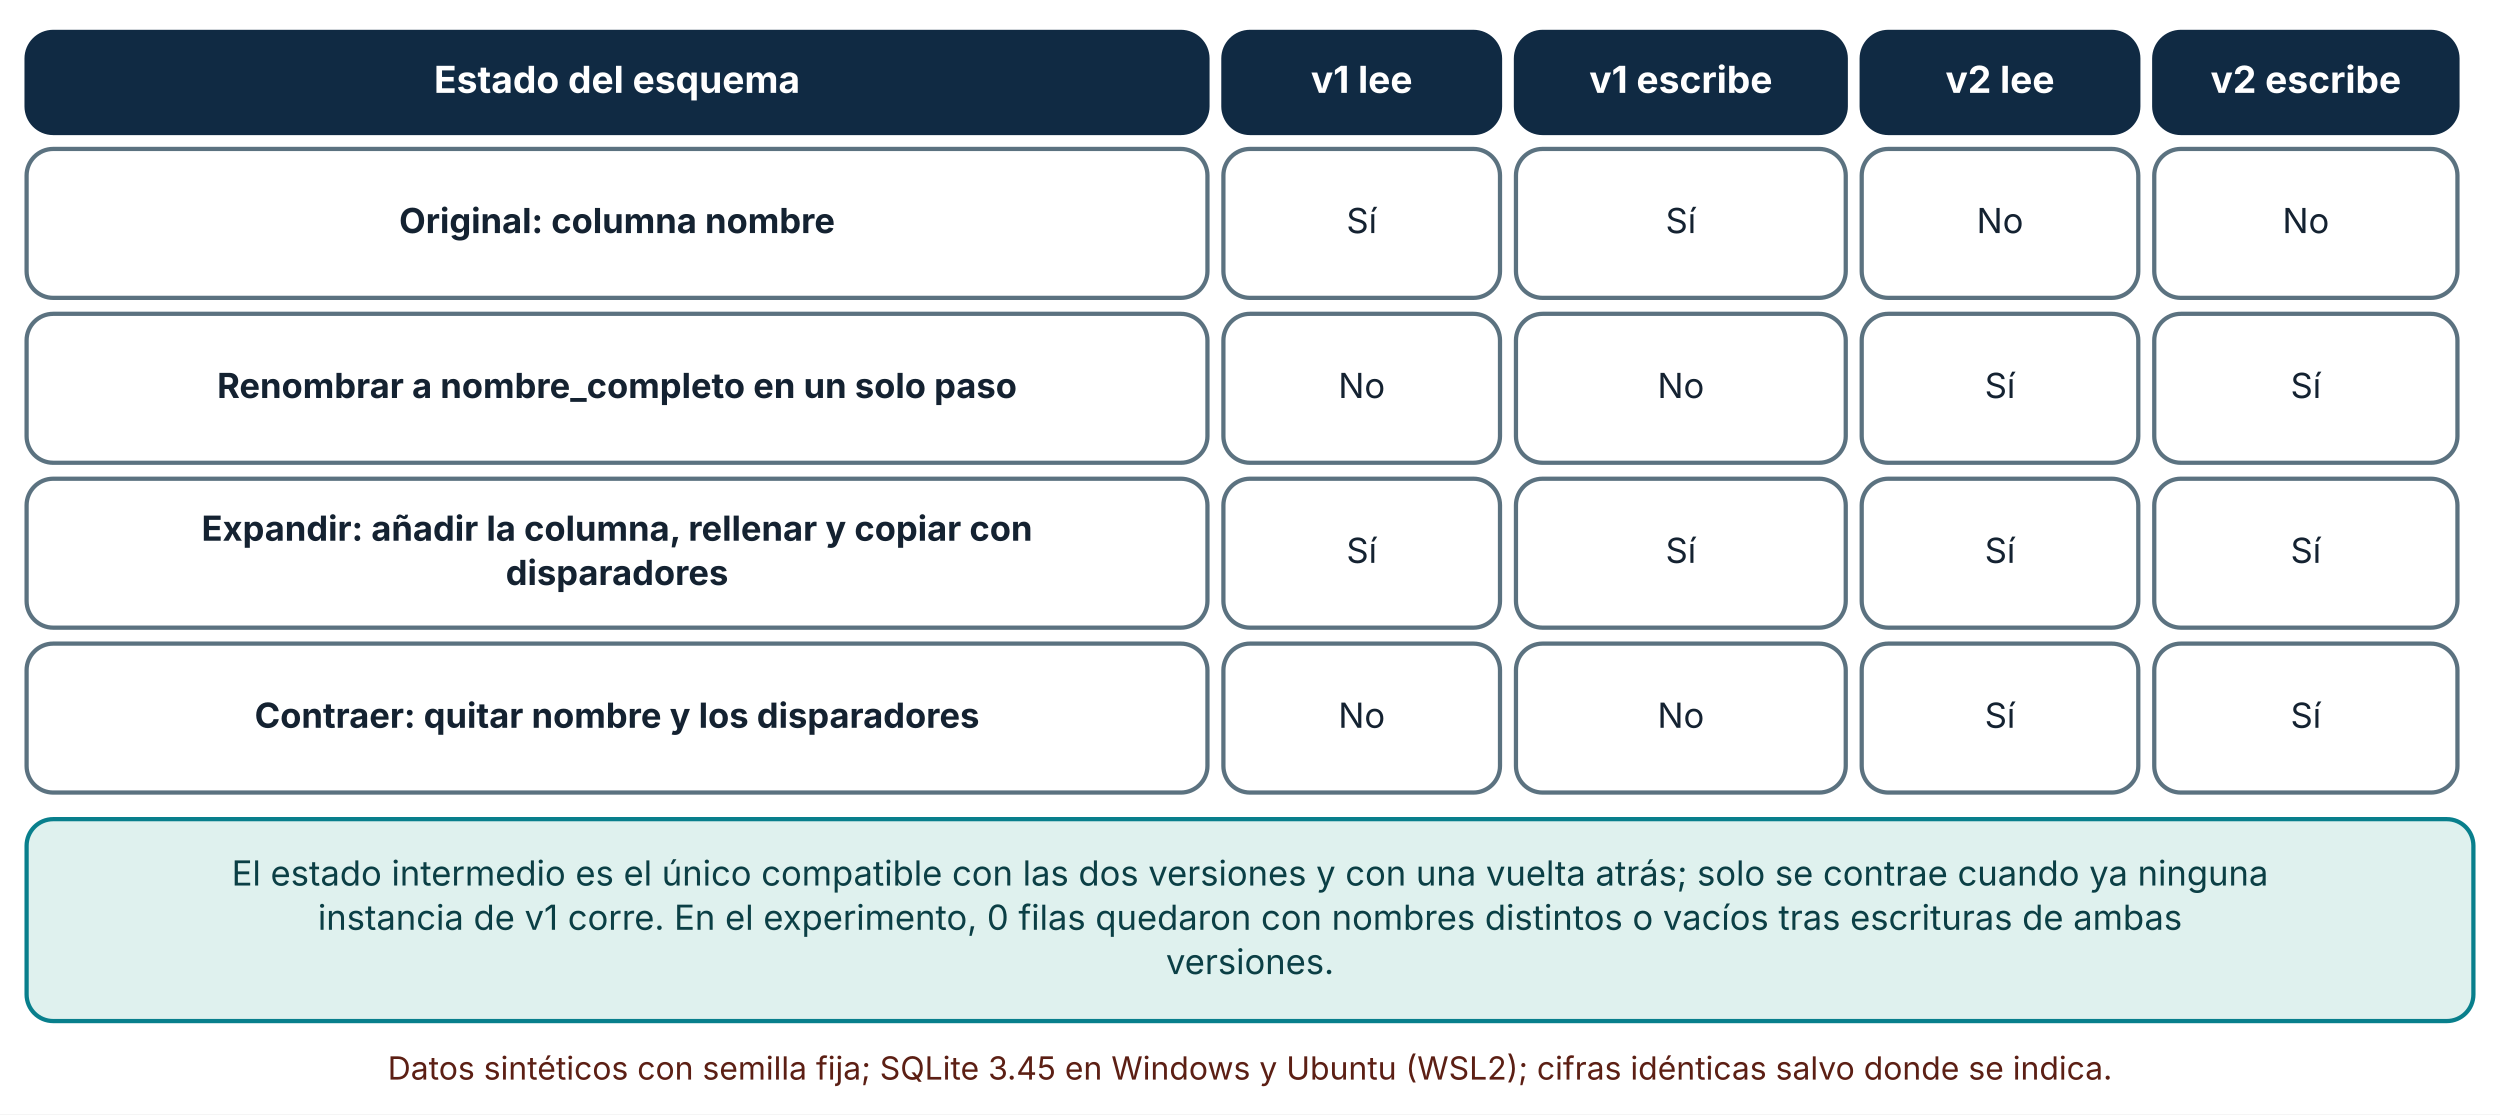
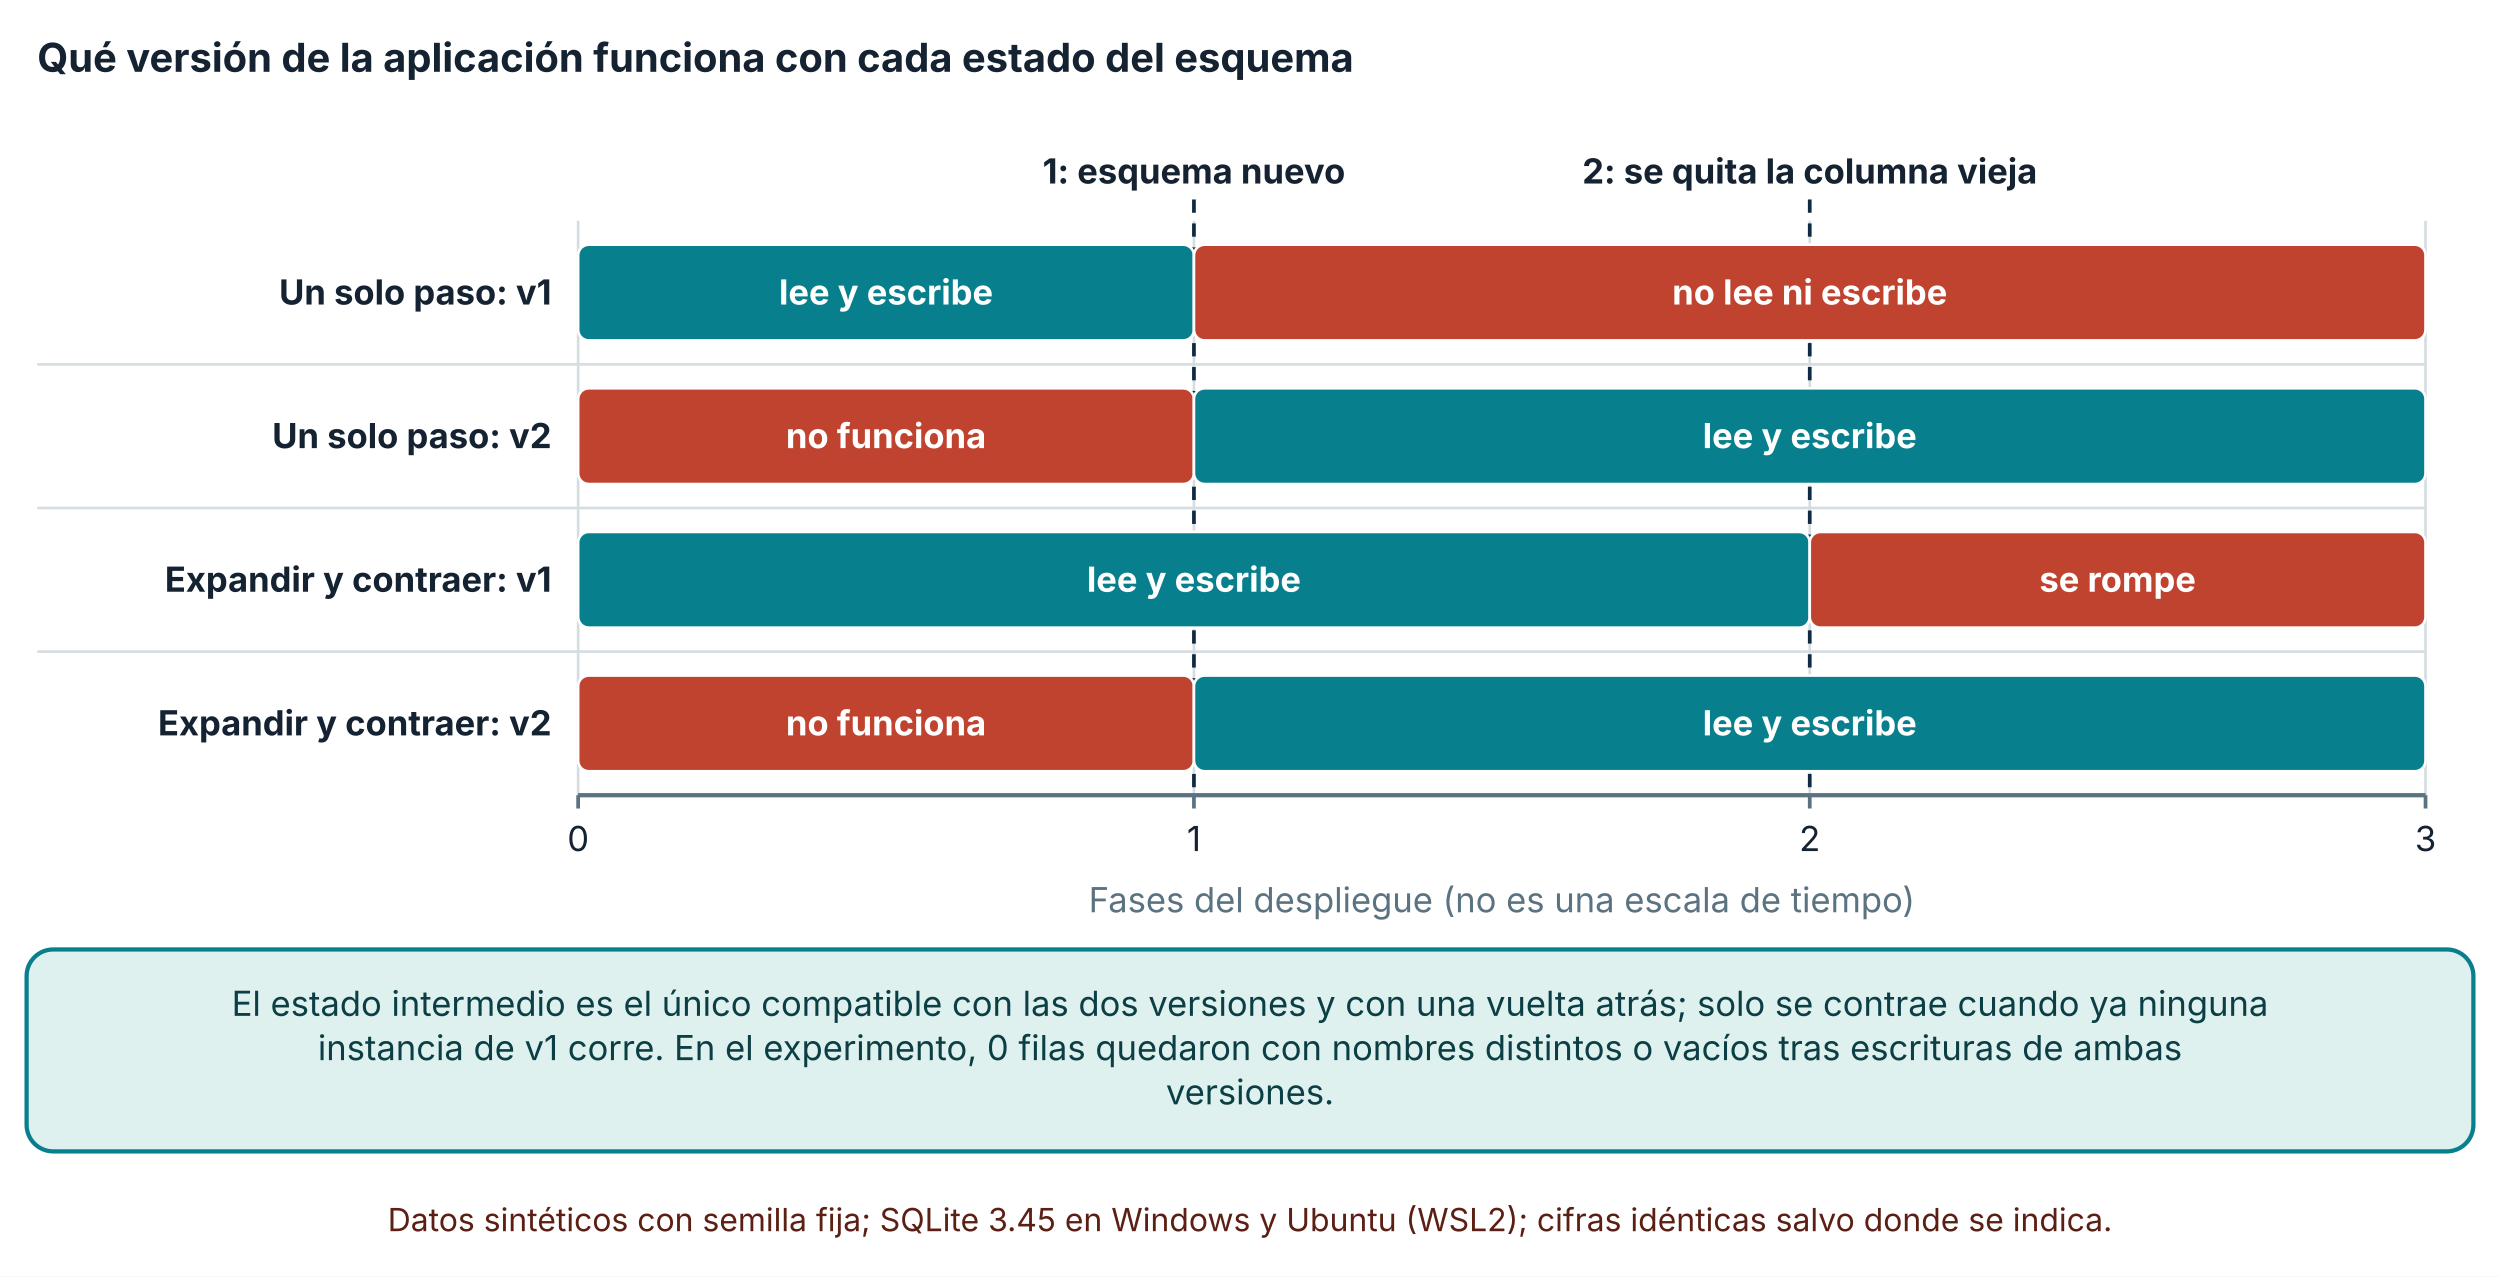
- <svg xmlns="http://www.w3.org/2000/svg" viewBox="0 0 940 419" width="940" height="419" role="img" aria-labelledby="t d" font-family="Inter, 'Segoe UI', system-ui, -apple-system, sans-serif">
+ <svg xmlns="http://www.w3.org/2000/svg" viewBox="0 0 940 480" width="940" height="480" role="img" aria-labelledby="t d" font-family="Inter, 'Segoe UI', system-ui, -apple-system, sans-serif">
  <defs>
    <marker id="arrow" viewBox="0 0 10 10" refX="9" refY="5" markerWidth="8" markerHeight="8" orient="auto-start-reverse">
      <path d="M0,0 L10,5 L0,10 z" fill="#32505f" />
    </marker>
    <marker id="arrow-coral" viewBox="0 0 10 10" refX="9" refY="5" markerWidth="8" markerHeight="8" orient="auto-start-reverse">
      <path d="M0,0 L10,5 L0,10 z" fill="#c0432f" />
    </marker>
  </defs>
-   <rect width="940" height="419" fill="#ffffff" />
-   <rect x="10" y="12" width="444" height="38" rx="10" fill="#102a43" stroke="#102a43" stroke-width="1.6" />
-   <text x="232" y="34.92" font-size="14" text-anchor="middle" font-weight="700" fill="#ffffff">
-     <tspan x="232" dy="0">Estado del esquema</tspan>
+   <rect width="940" height="480" fill="#ffffff" />
+   <text x="14" y="27" font-size="15" text-anchor="start" font-weight="700" fill="#142231">
+     <tspan x="14" dy="0">Qué versión de la aplicación funciona con cada estado del esquema</tspan>
  </text>
-   <rect x="460" y="12" width="104" height="38" rx="10" fill="#102a43" stroke="#102a43" stroke-width="1.6" />
-   <text x="512" y="34.92" font-size="14" text-anchor="middle" font-weight="700" fill="#ffffff">
-     <tspan x="512" dy="0">v1 lee</tspan>
+   <line x1="217.38" y1="83" x2="217.38" y2="299" stroke="#d5dde1" stroke-width="1" />
+   <line x1="217.38" y1="299" x2="217.38" y2="304" stroke="#5b7280" stroke-width="1.4" />
+   <text x="217.38" y="320" font-size="13" text-anchor="middle" font-weight="400" fill="#142231">
+     <tspan x="217.38" dy="0">0</tspan>
  </text>
-   <rect x="570" y="12" width="124" height="38" rx="10" fill="#102a43" stroke="#102a43" stroke-width="1.6" />
-   <text x="632" y="34.92" font-size="14" text-anchor="middle" font-weight="700" fill="#ffffff">
-     <tspan x="632" dy="0">v1 escribe</tspan>
+   <line x1="448.92" y1="83" x2="448.92" y2="299" stroke="#d5dde1" stroke-width="1" />
+   <line x1="448.92" y1="299" x2="448.92" y2="304" stroke="#5b7280" stroke-width="1.4" />
+   <text x="448.92" y="320" font-size="13" text-anchor="middle" font-weight="400" fill="#142231">
+     <tspan x="448.92" dy="0">1</tspan>
  </text>
-   <rect x="700" y="12" width="104" height="38" rx="10" fill="#102a43" stroke="#102a43" stroke-width="1.6" />
-   <text x="752" y="34.92" font-size="14" text-anchor="middle" font-weight="700" fill="#ffffff">
-     <tspan x="752" dy="0">v2 lee</tspan>
+   <line x1="680.46" y1="83" x2="680.46" y2="299" stroke="#d5dde1" stroke-width="1" />
+   <line x1="680.46" y1="299" x2="680.46" y2="304" stroke="#5b7280" stroke-width="1.4" />
+   <text x="680.46" y="320" font-size="13" text-anchor="middle" font-weight="400" fill="#142231">
+     <tspan x="680.46" dy="0">2</tspan>
  </text>
-   <rect x="810" y="12" width="114" height="38" rx="10" fill="#102a43" stroke="#102a43" stroke-width="1.6" />
-   <text x="867" y="34.92" font-size="14" text-anchor="middle" font-weight="700" fill="#ffffff">
-     <tspan x="867" dy="0">v2 escribe</tspan>
+   <line x1="912" y1="83" x2="912" y2="299" stroke="#d5dde1" stroke-width="1" />
+   <line x1="912" y1="299" x2="912" y2="304" stroke="#5b7280" stroke-width="1.4" />
+   <text x="912" y="320" font-size="13" text-anchor="middle" font-weight="400" fill="#142231">
+     <tspan x="912" dy="0">3</tspan>
  </text>
-   <rect x="10" y="56" width="444" height="56" rx="10" fill="#ffffff" stroke="#5b7280" stroke-width="1.6" />
-   <text x="232" y="87.64" font-size="13" text-anchor="middle" font-weight="700" fill="#142231">
-     <tspan x="232" dy="0">Original: columna nombre</tspan>
+   <line x1="217.38" y1="299" x2="912" y2="299" stroke="#5b7280" stroke-width="1.6" />
+   <text x="207.38" y="114.5" font-size="13" text-anchor="end" font-weight="700" fill="#142231">
+     <tspan x="207.38" dy="0">Un solo paso: v1</tspan>
  </text>
-   <rect x="460" y="56" width="104" height="56" rx="10" fill="#ffffff" stroke="#5b7280" stroke-width="1.6" />
-   <text x="512" y="87.64" font-size="13" text-anchor="middle" font-weight="400" fill="#142231">
-     <tspan x="512" dy="0">Sí</tspan>
+   <text x="207.38" y="168.5" font-size="13" text-anchor="end" font-weight="700" fill="#142231">
+     <tspan x="207.38" dy="0">Un solo paso: v2</tspan>
  </text>
-   <rect x="570" y="56" width="124" height="56" rx="10" fill="#ffffff" stroke="#5b7280" stroke-width="1.6" />
-   <text x="632" y="87.64" font-size="13" text-anchor="middle" font-weight="400" fill="#142231">
-     <tspan x="632" dy="0">Sí</tspan>
+   <text x="207.38" y="222.5" font-size="13" text-anchor="end" font-weight="700" fill="#142231">
+     <tspan x="207.38" dy="0">Expandir y contraer: v1</tspan>
  </text>
-   <rect x="700" y="56" width="104" height="56" rx="10" fill="#ffffff" stroke="#5b7280" stroke-width="1.6" />
-   <text x="752" y="87.64" font-size="13" text-anchor="middle" font-weight="400" fill="#142231">
-     <tspan x="752" dy="0">No</tspan>
+   <text x="207.38" y="276.5" font-size="13" text-anchor="end" font-weight="700" fill="#142231">
+     <tspan x="207.38" dy="0">Expandir y contraer: v2</tspan>
  </text>
-   <rect x="810" y="56" width="114" height="56" rx="10" fill="#ffffff" stroke="#5b7280" stroke-width="1.6" />
-   <text x="867" y="87.64" font-size="13" text-anchor="middle" font-weight="400" fill="#142231">
-     <tspan x="867" dy="0">No</tspan>
+   <line x1="448.92" y1="75" x2="448.92" y2="299" stroke="#102a43" stroke-width="1.4" stroke-dasharray="5 4" />
+   <text x="448.92" y="69" font-size="13" text-anchor="middle" font-weight="700" fill="#142231">
+     <tspan x="448.92" dy="0">1: esquema nuevo</tspan>
  </text>
-   <rect x="10" y="118" width="444" height="56" rx="10" fill="#ffffff" stroke="#5b7280" stroke-width="1.6" />
-   <text x="232" y="149.64" font-size="13" text-anchor="middle" font-weight="700" fill="#142231">
-     <tspan x="232" dy="0">Renombrar a nombre_completo en un solo paso</tspan>
+   <line x1="680.46" y1="75" x2="680.46" y2="299" stroke="#102a43" stroke-width="1.4" stroke-dasharray="5 4" />
+   <text x="680.46" y="69" font-size="13" text-anchor="middle" font-weight="700" fill="#142231">
+     <tspan x="680.46" dy="0">2: se quita la columna vieja</tspan>
  </text>
-   <rect x="460" y="118" width="104" height="56" rx="10" fill="#ffffff" stroke="#5b7280" stroke-width="1.6" />
-   <text x="512" y="149.64" font-size="13" text-anchor="middle" font-weight="400" fill="#142231">
-     <tspan x="512" dy="0">No</tspan>
+   <rect x="217.38" y="92" width="231.54" height="36" rx="4" fill="#087f8c" stroke="#ffffff" stroke-width="1" />
+   <text x="333.15" y="114.5" font-size="13" text-anchor="middle" font-weight="700" fill="#ffffff">
+     <tspan x="333.15" dy="0">lee y escribe</tspan>
  </text>
-   <rect x="570" y="118" width="124" height="56" rx="10" fill="#ffffff" stroke="#5b7280" stroke-width="1.6" />
-   <text x="632" y="149.64" font-size="13" text-anchor="middle" font-weight="400" fill="#142231">
-     <tspan x="632" dy="0">No</tspan>
+   <rect x="448.92" y="92" width="463.08" height="36" rx="4" fill="#c0432f" stroke="#ffffff" stroke-width="1" />
+   <text x="680.46" y="114.5" font-size="13" text-anchor="middle" font-weight="700" fill="#ffffff">
+     <tspan x="680.46" dy="0">no lee ni escribe</tspan>
  </text>
-   <rect x="700" y="118" width="104" height="56" rx="10" fill="#ffffff" stroke="#5b7280" stroke-width="1.6" />
-   <text x="752" y="149.64" font-size="13" text-anchor="middle" font-weight="400" fill="#142231">
-     <tspan x="752" dy="0">Sí</tspan>
+   <line x1="14" y1="137" x2="912" y2="137" stroke="#d5dde1" stroke-width="1" />
+   <rect x="217.38" y="146" width="231.54" height="36" rx="4" fill="#c0432f" stroke="#ffffff" stroke-width="1" />
+   <text x="333.15" y="168.5" font-size="13" text-anchor="middle" font-weight="700" fill="#ffffff">
+     <tspan x="333.15" dy="0">no funciona</tspan>
  </text>
-   <rect x="810" y="118" width="114" height="56" rx="10" fill="#ffffff" stroke="#5b7280" stroke-width="1.6" />
-   <text x="867" y="149.64" font-size="13" text-anchor="middle" font-weight="400" fill="#142231">
-     <tspan x="867" dy="0">Sí</tspan>
+   <rect x="448.92" y="146" width="463.08" height="36" rx="4" fill="#087f8c" stroke="#ffffff" stroke-width="1" />
+   <text x="680.46" y="168.5" font-size="13" text-anchor="middle" font-weight="700" fill="#ffffff">
+     <tspan x="680.46" dy="0">lee y escribe</tspan>
  </text>
-   <rect x="10" y="180" width="444" height="56" rx="10" fill="#ffffff" stroke="#5b7280" stroke-width="1.6" />
-   <text x="232" y="203.32" font-size="13" text-anchor="middle" font-weight="700" fill="#142231">
-     <tspan x="232" dy="0">Expandir: añadir la columna, rellenar y copiar con</tspan>
+   <line x1="14" y1="191" x2="912" y2="191" stroke="#d5dde1" stroke-width="1" />
+   <rect x="217.38" y="200" width="463.08" height="36" rx="4" fill="#087f8c" stroke="#ffffff" stroke-width="1" />
+   <text x="448.92" y="222.5" font-size="13" text-anchor="middle" font-weight="700" fill="#ffffff">
+     <tspan x="448.92" dy="0">lee y escribe</tspan>
  </text>
-   <text x="232" y="219.96" font-size="13" text-anchor="middle" font-weight="700" fill="#142231">
-     <tspan x="232" dy="0">disparadores</tspan>
+   <rect x="680.46" y="200" width="231.54" height="36" rx="4" fill="#c0432f" stroke="#ffffff" stroke-width="1" />
+   <text x="796.23" y="222.5" font-size="13" text-anchor="middle" font-weight="700" fill="#ffffff">
+     <tspan x="796.23" dy="0">se rompe</tspan>
  </text>
-   <rect x="460" y="180" width="104" height="56" rx="10" fill="#ffffff" stroke="#5b7280" stroke-width="1.6" />
-   <text x="512" y="211.64" font-size="13" text-anchor="middle" font-weight="400" fill="#142231">
-     <tspan x="512" dy="0">Sí</tspan>
+   <line x1="14" y1="245" x2="912" y2="245" stroke="#d5dde1" stroke-width="1" />
+   <rect x="217.38" y="254" width="231.54" height="36" rx="4" fill="#c0432f" stroke="#ffffff" stroke-width="1" />
+   <text x="333.15" y="276.5" font-size="13" text-anchor="middle" font-weight="700" fill="#ffffff">
+     <tspan x="333.15" dy="0">no funciona</tspan>
  </text>
-   <rect x="570" y="180" width="124" height="56" rx="10" fill="#ffffff" stroke="#5b7280" stroke-width="1.6" />
-   <text x="632" y="211.64" font-size="13" text-anchor="middle" font-weight="400" fill="#142231">
-     <tspan x="632" dy="0">Sí</tspan>
+   <rect x="448.92" y="254" width="463.08" height="36" rx="4" fill="#087f8c" stroke="#ffffff" stroke-width="1" />
+   <text x="680.46" y="276.5" font-size="13" text-anchor="middle" font-weight="700" fill="#ffffff">
+     <tspan x="680.46" dy="0">lee y escribe</tspan>
  </text>
-   <rect x="700" y="180" width="104" height="56" rx="10" fill="#ffffff" stroke="#5b7280" stroke-width="1.6" />
-   <text x="752" y="211.64" font-size="13" text-anchor="middle" font-weight="400" fill="#142231">
-     <tspan x="752" dy="0">Sí</tspan>
+   <text x="564.69" y="343" font-size="13" text-anchor="middle" font-weight="400" fill="#5b7280">
+     <tspan x="564.69" dy="0">Fases del despliegue (no es una escala de tiempo)</tspan>
  </text>
-   <rect x="810" y="180" width="114" height="56" rx="10" fill="#ffffff" stroke="#5b7280" stroke-width="1.6" />
-   <text x="867" y="211.64" font-size="13" text-anchor="middle" font-weight="400" fill="#142231">
-     <tspan x="867" dy="0">Sí</tspan>
-   </text>
-   <rect x="10" y="242" width="444" height="56" rx="10" fill="#ffffff" stroke="#5b7280" stroke-width="1.6" />
-   <text x="232" y="273.64" font-size="13" text-anchor="middle" font-weight="700" fill="#142231">
-     <tspan x="232" dy="0">Contraer: quitar nombre y los disparadores</tspan>
-   </text>
-   <rect x="460" y="242" width="104" height="56" rx="10" fill="#ffffff" stroke="#5b7280" stroke-width="1.6" />
-   <text x="512" y="273.64" font-size="13" text-anchor="middle" font-weight="400" fill="#142231">
-     <tspan x="512" dy="0">No</tspan>
-   </text>
-   <rect x="570" y="242" width="124" height="56" rx="10" fill="#ffffff" stroke="#5b7280" stroke-width="1.6" />
-   <text x="632" y="273.64" font-size="13" text-anchor="middle" font-weight="400" fill="#142231">
-     <tspan x="632" dy="0">No</tspan>
-   </text>
-   <rect x="700" y="242" width="104" height="56" rx="10" fill="#ffffff" stroke="#5b7280" stroke-width="1.6" />
-   <text x="752" y="273.64" font-size="13" text-anchor="middle" font-weight="400" fill="#142231">
-     <tspan x="752" dy="0">Sí</tspan>
-   </text>
-   <rect x="810" y="242" width="114" height="56" rx="10" fill="#ffffff" stroke="#5b7280" stroke-width="1.6" />
-   <text x="867" y="273.64" font-size="13" text-anchor="middle" font-weight="400" fill="#142231">
-     <tspan x="867" dy="0">Sí</tspan>
-   </text>
-   <rect x="10" y="308" width="920" height="75.92" rx="10" fill="#dff1ee" stroke="#087f8c" stroke-width="1.6" />
-   <text x="470" y="332.96" font-size="13" text-anchor="middle" font-weight="400" fill="#0b3f45">
+   <rect x="10" y="357" width="920" height="75.92" rx="10" fill="#dff1ee" stroke="#087f8c" stroke-width="1.6" />
+   <text x="470" y="381.96" font-size="13" text-anchor="middle" font-weight="400" fill="#0b3f45">
    <tspan x="470" dy="0">El estado intermedio es el único compatible con las dos versiones y con una vuelta atrás; solo se contrae cuando ya ninguna</tspan>
  </text>
-   <text x="470" y="349.6" font-size="13" text-anchor="middle" font-weight="400" fill="#0b3f45">
+   <text x="470" y="398.6" font-size="13" text-anchor="middle" font-weight="400" fill="#0b3f45">
    <tspan x="470" dy="0">instancia de v1 corre. En el experimento, 0 filas quedaron con nombres distintos o vacíos tras escrituras de ambas</tspan>
  </text>
-   <text x="470" y="366.24" font-size="13" text-anchor="middle" font-weight="400" fill="#0b3f45">
+   <text x="470" y="415.24" font-size="13" text-anchor="middle" font-weight="400" fill="#0b3f45">
    <tspan x="470" dy="0">versiones.</tspan>
  </text>
-   <text x="470" y="405.92" font-size="12" text-anchor="middle" font-weight="400" fill="#5c1f14">
+   <text x="470" y="462.92" font-size="12" text-anchor="middle" font-weight="400" fill="#5c1f14">
    <tspan x="470" dy="0">Datos sintéticos con semilla fija; SQLite 3.45 en Windows y Ubuntu (WSL2); cifras idénticas salvo donde se indica.</tspan>
  </text>
</svg>
